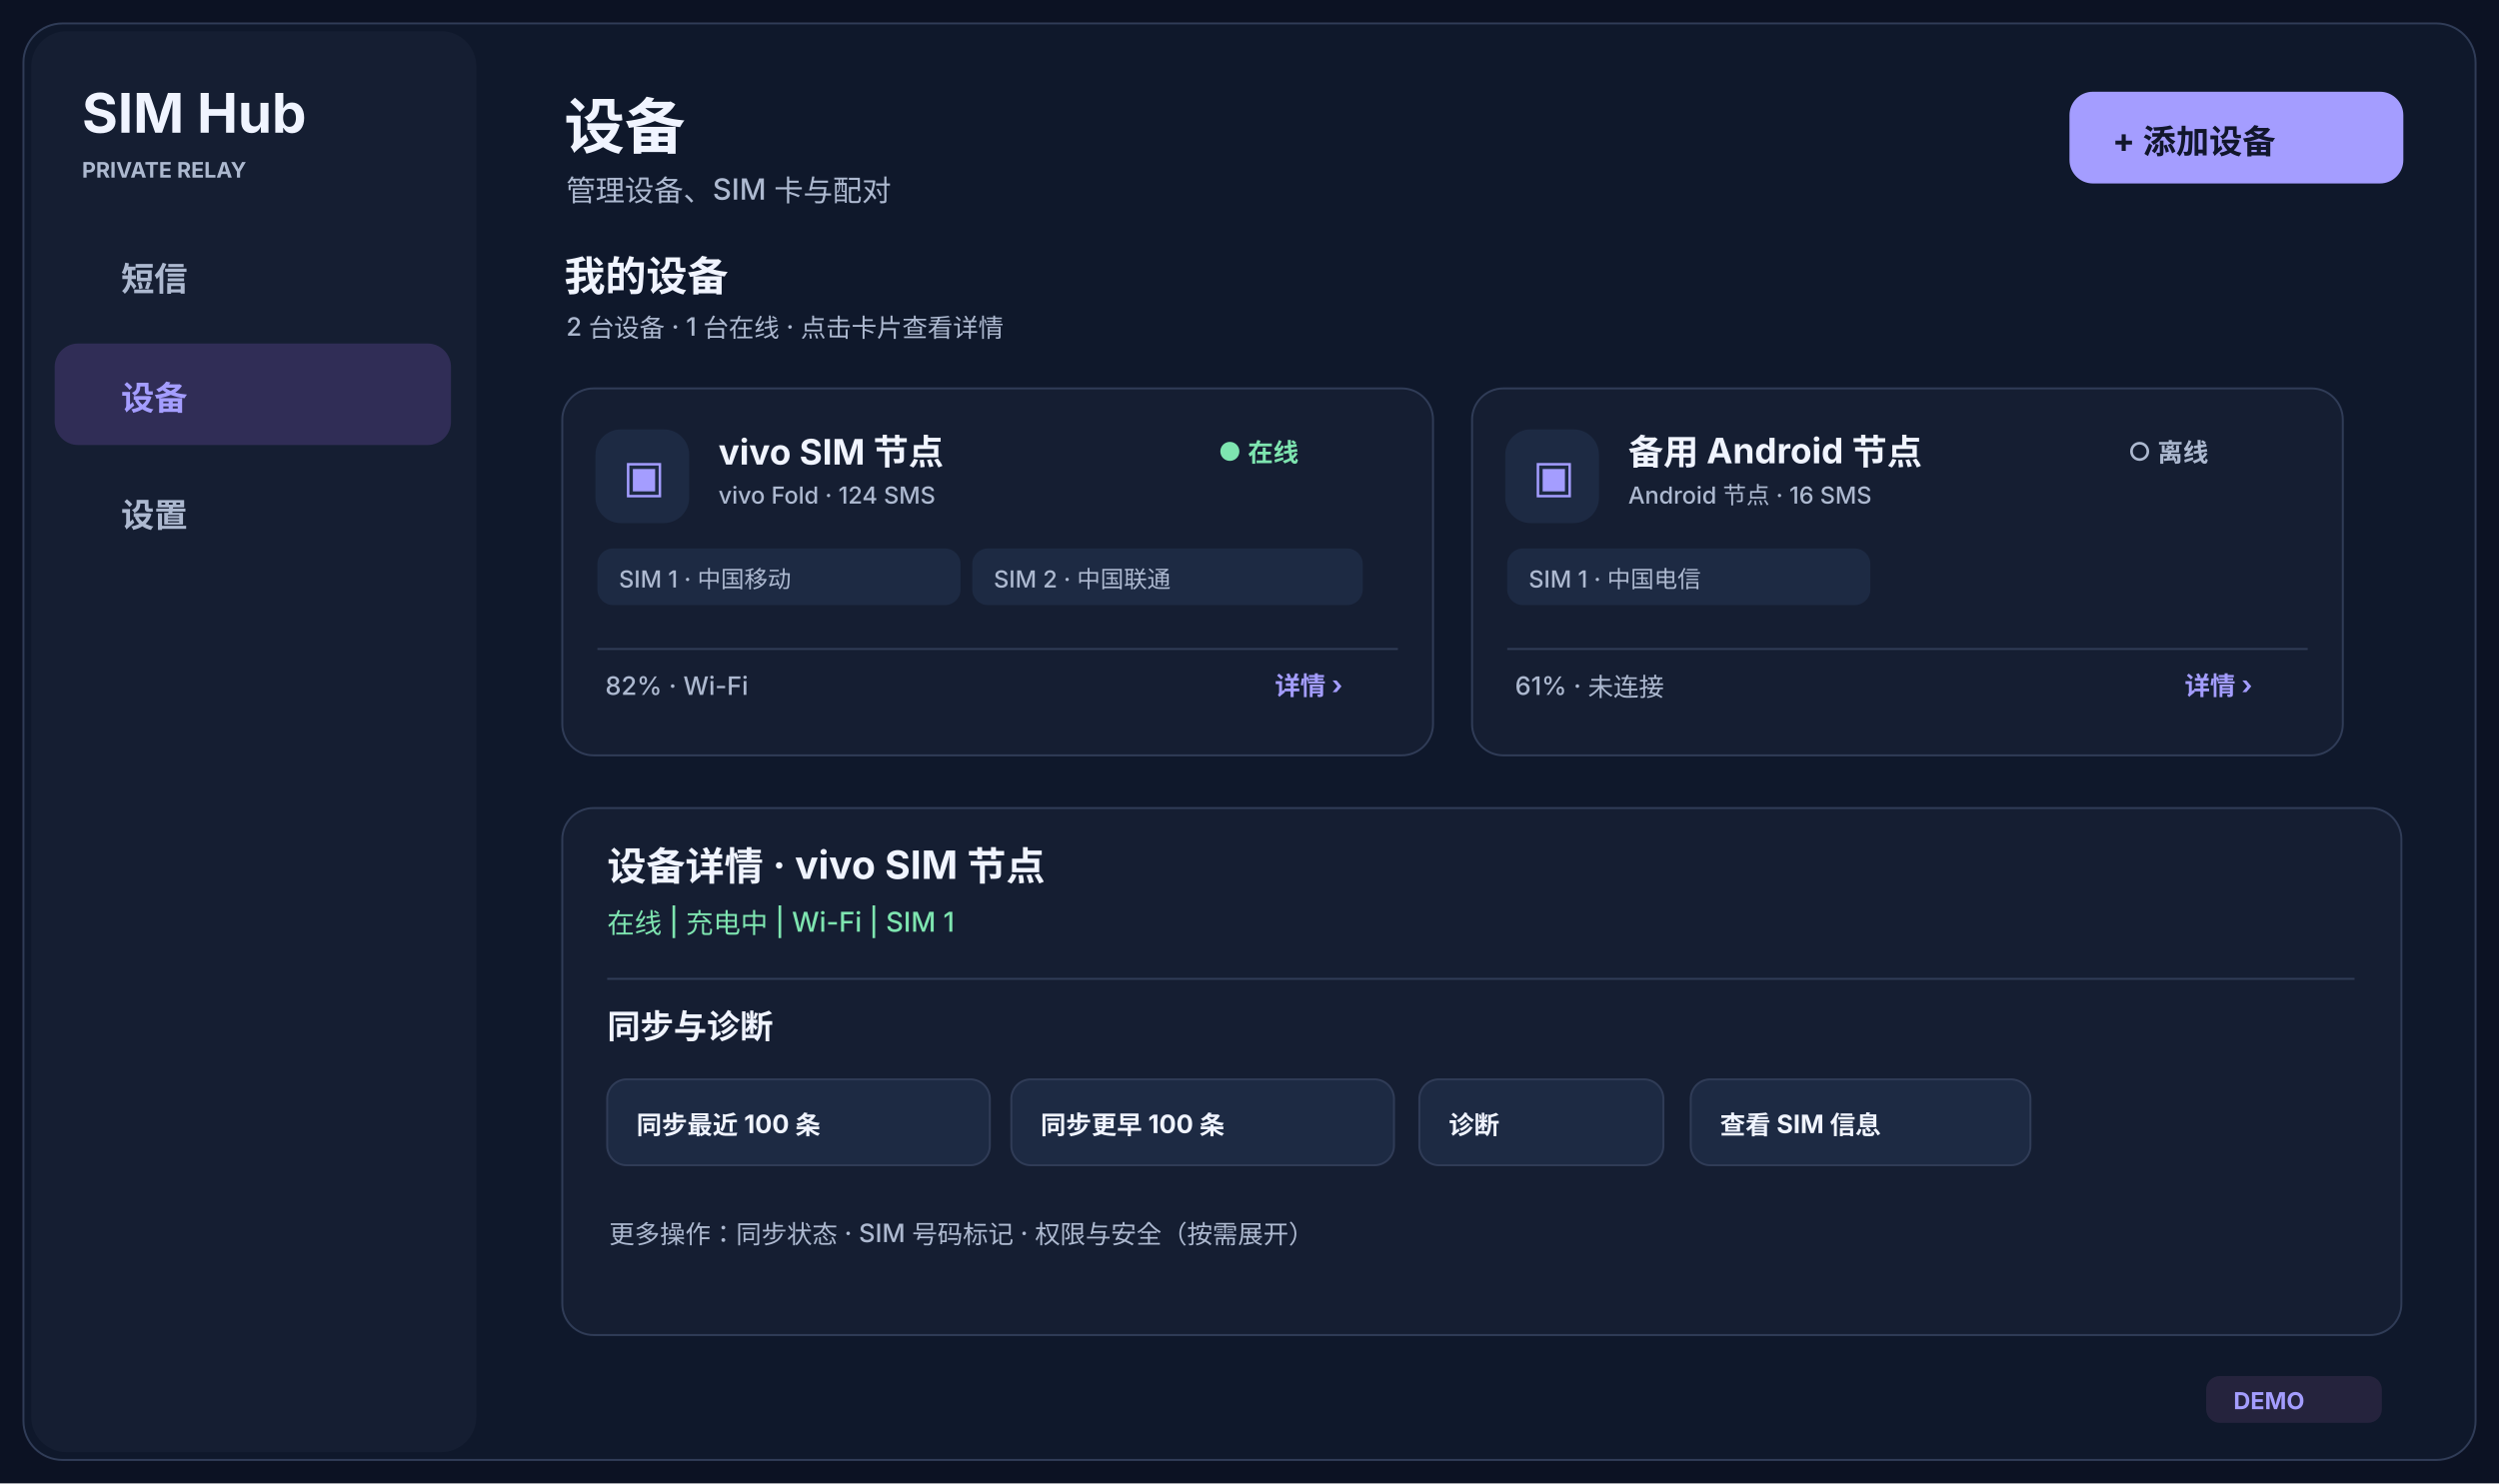
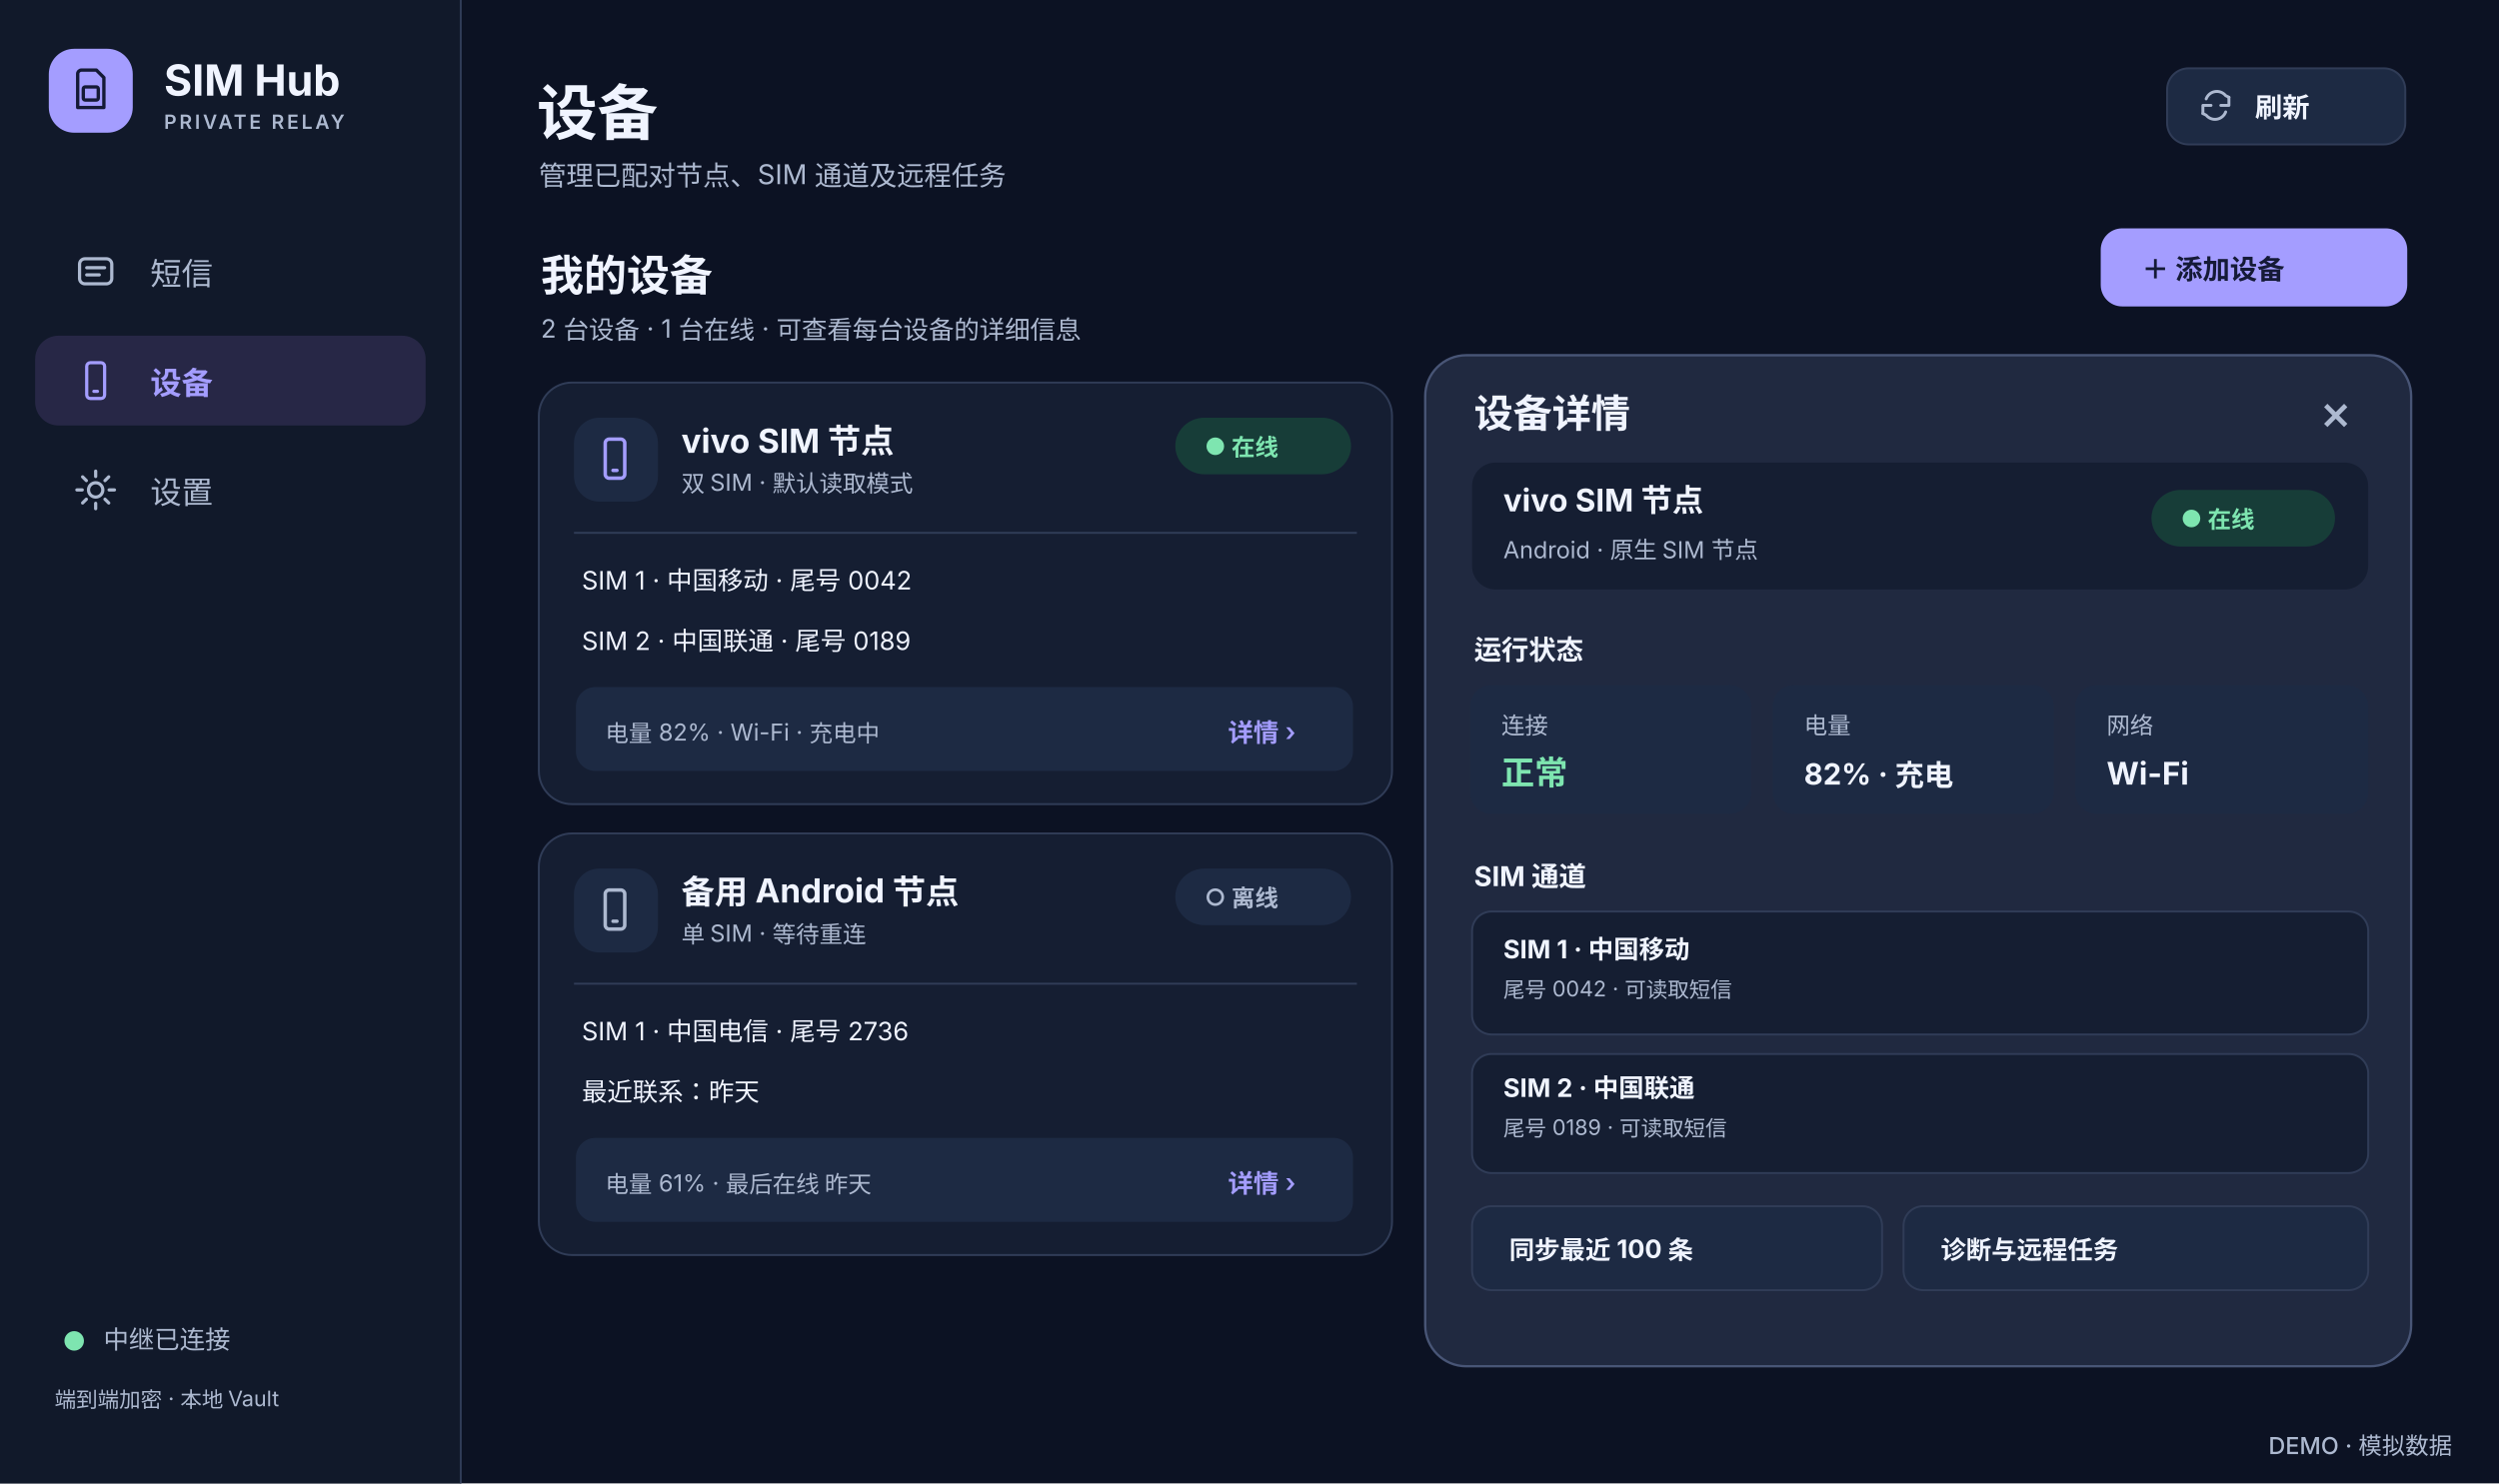
- <svg xmlns="http://www.w3.org/2000/svg" width="1280" height="760" viewBox="0 0 1280 760" role="img" aria-label="Illustrative v0.10 desktop device cards with separate SIM detail and actions">
-   <rect x="0" y="0" width="1280" height="760" rx="0" fill="#0C1223" stroke="none" />
-   <rect x="12" y="12" width="1256" height="736" rx="20" fill="#0F182B" stroke="#303C57" />
-   <rect x="16" y="16" width="228" height="728" rx="18" fill="#151E32" stroke="none" />
-   <text x="42" y="68" fill="#F0F4FF" font-size="28" font-weight="750" font-family="Inter, 'Noto Sans SC', 'Microsoft YaHei', sans-serif">SIM Hub</text>
-   <text x="42" y="91" fill="#ADB9D0" font-size="11" font-weight="700" font-family="Inter, 'Noto Sans SC', 'Microsoft YaHei', sans-serif">PRIVATE RELAY</text>
-   <text x="62" y="149" fill="#ADB9D0" font-size="17" font-weight="650" font-family="Inter, 'Noto Sans SC', 'Microsoft YaHei', sans-serif">短信</text>
-   <rect x="28" y="176" width="203" height="52" rx="12" fill="#302D56" stroke="none" />
-   <text x="62" y="210" fill="#A49DFF" font-size="17" font-weight="750" font-family="Inter, 'Noto Sans SC', 'Microsoft YaHei', sans-serif">设备</text>
-   <text x="62" y="270" fill="#ADB9D0" font-size="17" font-weight="650" font-family="Inter, 'Noto Sans SC', 'Microsoft YaHei', sans-serif">设置</text>
-   <text x="289" y="76" fill="#F0F4FF" font-size="31" font-weight="750" font-family="Inter, 'Noto Sans SC', 'Microsoft YaHei', sans-serif">设备</text>
-   <text x="290" y="103" fill="#ADB9D0" font-size="15" font-weight="500" font-family="Inter, 'Noto Sans SC', 'Microsoft YaHei', sans-serif">管理设备、SIM 卡与配对</text>
-   <rect x="1060" y="47" width="171" height="47" rx="12" fill="#A49DFF" stroke="none" />
-   <text x="1082" y="78" fill="#11162C" font-size="17" font-weight="750" font-family="Inter, 'Noto Sans SC', 'Microsoft YaHei', sans-serif">+ 添加设备</text>
-   <text x="289" y="149" fill="#F0F4FF" font-size="21" font-weight="680" font-family="Inter, 'Noto Sans SC', 'Microsoft YaHei', sans-serif">我的设备</text>
-   <text x="290" y="172" fill="#ADB9D0" font-size="13" font-weight="500" font-family="Inter, 'Noto Sans SC', 'Microsoft YaHei', sans-serif">2 台设备 · 1 台在线 · 点击卡片查看详情</text>
-   <rect x="288" y="199" width="446" height="188" rx="16" fill="#151E32" stroke="#303C57" />
-   <rect x="305" y="220" width="48" height="48" rx="13" fill="#1D2A43" stroke="none" />
-   <text x="319" y="252" fill="#A49DFF" font-size="23" font-weight="750" font-family="Inter, 'Noto Sans SC', 'Microsoft YaHei', sans-serif">▣</text>
-   <text x="368" y="238" fill="#F0F4FF" font-size="18" font-weight="700" font-family="Inter, 'Noto Sans SC', 'Microsoft YaHei', sans-serif">vivo SIM 节点</text>
-   <text x="368" y="258" fill="#ADB9D0" font-size="12" font-weight="500" font-family="Inter, 'Noto Sans SC', 'Microsoft YaHei', sans-serif">vivo Fold · 124 SMS</text>
-   <text x="624" y="236" fill="#7EE5B0" font-size="13" font-weight="600" font-family="Inter, 'Noto Sans SC', 'Microsoft YaHei', sans-serif">● 在线</text>
-   <rect x="306" y="281" width="186" height="29" rx="8" fill="#1D2A43" stroke="none" />
-   <text x="317" y="301" fill="#ADB9D0" font-size="12" font-weight="500" font-family="Inter, 'Noto Sans SC', 'Microsoft YaHei', sans-serif">SIM 1 · 中国移动</text>
-   <rect x="498" y="281" width="200" height="29" rx="8" fill="#1D2A43" stroke="none" />
-   <text x="509" y="301" fill="#ADB9D0" font-size="12" font-weight="500" font-family="Inter, 'Noto Sans SC', 'Microsoft YaHei', sans-serif">SIM 2 · 中国联通</text>
-   <rect x="306" y="332" width="410" height="1" rx="0" fill="#303C57" stroke="none" />
-   <text x="310" y="356" fill="#ADB9D0" font-size="13" font-weight="500" font-family="Inter, 'Noto Sans SC', 'Microsoft YaHei', sans-serif">82%   ·   Wi-Fi</text>
-   <text x="653" y="356" fill="#A49DFF" font-size="13" font-weight="650" font-family="Inter, 'Noto Sans SC', 'Microsoft YaHei', sans-serif">详情 ›</text>
-   <rect x="754" y="199" width="446" height="188" rx="16" fill="#151E32" stroke="#303C57" />
-   <rect x="771" y="220" width="48" height="48" rx="13" fill="#1D2A43" stroke="none" />
-   <text x="785" y="252" fill="#A49DFF" font-size="23" font-weight="750" font-family="Inter, 'Noto Sans SC', 'Microsoft YaHei', sans-serif">▣</text>
-   <text x="834" y="238" fill="#F0F4FF" font-size="18" font-weight="700" font-family="Inter, 'Noto Sans SC', 'Microsoft YaHei', sans-serif">备用 Android 节点</text>
-   <text x="834" y="258" fill="#ADB9D0" font-size="12" font-weight="500" font-family="Inter, 'Noto Sans SC', 'Microsoft YaHei', sans-serif">Android 节点 · 16 SMS</text>
-   <text x="1090" y="236" fill="#ADB9D0" font-size="13" font-weight="600" font-family="Inter, 'Noto Sans SC', 'Microsoft YaHei', sans-serif">○ 离线</text>
-   <rect x="772" y="281" width="186" height="29" rx="8" fill="#1D2A43" stroke="none" />
-   <text x="783" y="301" fill="#ADB9D0" font-size="12" font-weight="500" font-family="Inter, 'Noto Sans SC', 'Microsoft YaHei', sans-serif">SIM 1 · 中国电信</text>
-   <rect x="772" y="332" width="410" height="1" rx="0" fill="#303C57" stroke="none" />
-   <text x="776" y="356" fill="#ADB9D0" font-size="13" font-weight="500" font-family="Inter, 'Noto Sans SC', 'Microsoft YaHei', sans-serif">61%   ·   未连接</text>
-   <text x="1119" y="356" fill="#A49DFF" font-size="13" font-weight="650" font-family="Inter, 'Noto Sans SC', 'Microsoft YaHei', sans-serif">详情 ›</text>
-   <rect x="288" y="414" width="942" height="270" rx="16" fill="#151E32" stroke="#303C57" />
-   <text x="311" y="451" fill="#F0F4FF" font-size="20" font-weight="700" font-family="Inter, 'Noto Sans SC', 'Microsoft YaHei', sans-serif">设备详情 · vivo SIM 节点</text>
-   <text x="311" y="478" fill="#7EE5B0" font-size="14" font-weight="500" font-family="Inter, 'Noto Sans SC', 'Microsoft YaHei', sans-serif">在线   |   充电中   |   Wi-Fi   |   SIM 1</text>
-   <rect x="311" y="501" width="895" height="1" rx="0" fill="#303C57" stroke="none" />
-   <text x="311" y="532" fill="#F0F4FF" font-size="17" font-weight="700" font-family="Inter, 'Noto Sans SC', 'Microsoft YaHei', sans-serif">同步与诊断</text>
-   <rect x="311" y="553" width="196" height="44" rx="10" fill="#1D2A43" stroke="#303C57" />
-   <text x="326" y="581" fill="#F0F4FF" font-size="13" font-weight="650" font-family="Inter, 'Noto Sans SC', 'Microsoft YaHei', sans-serif">同步最近 100 条</text>
-   <rect x="518" y="553" width="196" height="44" rx="10" fill="#1D2A43" stroke="#303C57" />
-   <text x="533" y="581" fill="#F0F4FF" font-size="13" font-weight="650" font-family="Inter, 'Noto Sans SC', 'Microsoft YaHei', sans-serif">同步更早 100 条</text>
-   <rect x="727" y="553" width="125" height="44" rx="10" fill="#1D2A43" stroke="#303C57" />
-   <text x="742" y="581" fill="#F0F4FF" font-size="13" font-weight="650" font-family="Inter, 'Noto Sans SC', 'Microsoft YaHei', sans-serif">诊断</text>
-   <rect x="866" y="553" width="174" height="44" rx="10" fill="#1D2A43" stroke="#303C57" />
-   <text x="881" y="581" fill="#F0F4FF" font-size="13" font-weight="650" font-family="Inter, 'Noto Sans SC', 'Microsoft YaHei', sans-serif">查看 SIM 信息</text>
-   <text x="312" y="637" fill="#ADB9D0" font-size="13" font-weight="500" font-family="Inter, 'Noto Sans SC', 'Microsoft YaHei', sans-serif">更多操作：同步状态 · SIM 号码标记 · 权限与安全（按需展开）</text>
-   <rect x="1130" y="705" width="90" height="24" rx="7" fill="#25233D" stroke="none" />
-   <text x="1144" y="722" fill="#A49DFF" font-size="12" font-weight="700" font-family="Inter, 'Noto Sans SC', 'Microsoft YaHei', sans-serif">DEMO</text>
+ <svg xmlns="http://www.w3.org/2000/svg" width="1280" height="760" viewBox="0 0 1280 760" role="img" aria-label="SIM Hub current Web PWA device cards and native detail dialog, synthetic demo">
+   <defs>
+     <style>text{font-family:Inter,-apple-system,BlinkMacSystemFont,"Noto Sans SC","Microsoft YaHei","Segoe UI",sans-serif}</style>
+   </defs>
+   <rect x="0" y="0" width="1280" height="760" rx="0" fill="#0C1223" />
+   <rect x="0" y="0" width="236" height="760" rx="0" fill="#11192A" />
+   <path d="M236 0 L236 760" stroke="#303C57" stroke-width="1" fill="none" />
+   <rect x="25" y="25" width="43" height="43" rx="13" fill="#A49DFF" />
+   <g transform="translate(35 34) scale(0.9583333)" fill="none" stroke="#151A37" stroke-width="1.8" stroke-linecap="round" stroke-linejoin="round">
+     <path d="M7 2h8l4 4v16H5V4a2 2 0 0 1 2-2Z" />
+     <rect x="8" y="11" width="8" height="7" rx="1" />
+   </g>
+   <text x="84" y="49" fill="#F0F4FF" font-size="22" font-weight="750">SIM Hub</text>
+   <text x="84" y="66" fill="#ADB9D0" font-size="10" font-weight="600" letter-spacing="1.4">PRIVATE RELAY</text>
+   <g transform="translate(38 128) scale(0.9166667)" fill="none" stroke="#ADB9D0" stroke-width="1.8" stroke-linecap="round" stroke-linejoin="round">
+     <rect x="3" y="5" width="18" height="14" rx="3" />
+     <path d="M7 10h10M7 14h7" />
+   </g>
+   <text x="77" y="146" fill="#ADB9D0" font-size="16" font-weight="500">短信</text>
+   <rect x="18" y="172" width="200" height="46" rx="12" fill="#272746" />
+   <g transform="translate(38 184) scale(0.9166667)" fill="none" stroke="#A49DFF" stroke-width="1.8" stroke-linecap="round" stroke-linejoin="round">
+     <rect x="7" y="2" width="10" height="20" rx="2" />
+     <path d="M11 18h2" />
+   </g>
+   <text x="77" y="202" fill="#A49DFF" font-size="16" font-weight="700">设备</text>
+   <g transform="translate(38 240) scale(0.9166667)" fill="none" stroke="#ADB9D0" stroke-width="1.8" stroke-linecap="round" stroke-linejoin="round">
+     <circle cx="12" cy="12" r="4" />
+     <path d="M12 1.5v3m0 15v3M1.5 12h3m15 0h3M4.7 4.7l2.1 2.1m10.4 10.4 2.1 2.1M19.3 4.7l-2.1 2.1M6.8 17.2l-2.1 2.1" />
+   </g>
+   <text x="77" y="258" fill="#ADB9D0" font-size="16" font-weight="500">设置</text>
+   <circle cx="38" cy="687" r="5" fill="#7EE5B0" />
+   <text x="53" y="691" fill="#ADB9D0" font-size="13" font-weight="400">中继已连接</text>
+   <text x="28" y="721" fill="#ADB9D0" font-size="11" font-weight="400">端到端加密 · 本地 Vault</text>
+   <text x="275" y="69" fill="#F0F4FF" font-size="31" font-weight="730">设备</text>
+   <text x="276" y="95" fill="#ADB9D0" font-size="14" font-weight="400">管理已配对节点、SIM 通道及远程任务</text>
+   <rect x="1110" y="35" width="122" height="39" rx="11" fill="#1D2A43" stroke="#303C57" stroke-width="1" />
+   <g transform="translate(1125 44) scale(0.8333333)" fill="none" stroke="#ADB9D0" stroke-width="1.8" stroke-linecap="round" stroke-linejoin="round">
+     <path d="M20 7v5h-5M4 17v-5h5" />
+     <path d="M6 8a7 7 0 0 1 12-2l2 1M4 17l2 1a7 7 0 0 0 12-2" />
+   </g>
+   <text x="1155" y="60" fill="#F0F4FF" font-size="14" font-weight="600">刷新</text>
+   <rect x="1076" y="117" width="157" height="40" rx="11" fill="#A49DFF" />
+   <text x="1097" y="143" fill="#151A37" font-size="14" font-weight="750">＋ 添加设备</text>
+   <text x="277" y="149" fill="#F0F4FF" font-size="22" font-weight="700">我的设备</text>
+   <text x="277" y="173" fill="#ADB9D0" font-size="13" font-weight="400">2 台设备 · 1 台在线 · 可查看每台设备的详细信息</text>
+   <rect x="276" y="196" width="437" height="216" rx="17" fill="#151E32" stroke="#303C57" stroke-width="1" />
+   <rect x="294" y="214" width="43" height="43" rx="13" fill="#1D2A43" />
+   <g transform="translate(303 223) scale(1)" fill="none" stroke="#A49DFF" stroke-width="1.8" stroke-linecap="round" stroke-linejoin="round">
+     <rect x="7" y="2" width="10" height="20" rx="2" />
+     <path d="M11 18h2" />
+   </g>
+   <text x="349" y="232" fill="#F0F4FF" font-size="17" font-weight="700">vivo SIM 节点</text>
+   <text x="349" y="252" fill="#ADB9D0" font-size="12" font-weight="400">双 SIM · 默认读取模式</text>
+   <rect x="602" y="214" width="90" height="29" rx="15" fill="#173D38" />
+   <text x="617" y="233" fill="#7EE5B0" font-size="12" font-weight="650">● 在线</text>
+   <path d="M294 273 L695 273" stroke="#303C57" stroke-width="1" fill="none" />
+   <text x="298" y="302" fill="#F0F4FF" font-size="13" font-weight="400">SIM 1 · 中国移动 · 尾号 0042</text>
+   <text x="298" y="333" fill="#F0F4FF" font-size="13" font-weight="400">SIM 2 · 中国联通 · 尾号 0189</text>
+   <rect x="295" y="352" width="398" height="43" rx="10" fill="#1D2A43" />
+   <text x="310" y="380" fill="#ADB9D0" font-size="12" font-weight="400">电量 82%    ·    Wi-Fi    ·    充电中</text>
+   <text x="629" y="380" fill="#A49DFF" font-size="13" font-weight="600">详情  ›</text>
+   <rect x="276" y="427" width="437" height="216" rx="17" fill="#151E32" stroke="#303C57" stroke-width="1" />
+   <rect x="294" y="445" width="43" height="43" rx="13" fill="#1D2A43" />
+   <g transform="translate(303 454) scale(1)" fill="none" stroke="#ADB9D0" stroke-width="1.8" stroke-linecap="round" stroke-linejoin="round">
+     <rect x="7" y="2" width="10" height="20" rx="2" />
+     <path d="M11 18h2" />
+   </g>
+   <text x="349" y="463" fill="#F0F4FF" font-size="17" font-weight="700">备用 Android 节点</text>
+   <text x="349" y="483" fill="#ADB9D0" font-size="12" font-weight="400">单 SIM · 等待重连</text>
+   <rect x="602" y="445" width="90" height="29" rx="15" fill="#1D2A43" />
+   <text x="617" y="464" fill="#ADB9D0" font-size="12" font-weight="650">○ 离线</text>
+   <path d="M294 504 L695 504" stroke="#303C57" stroke-width="1" fill="none" />
+   <text x="298" y="533" fill="#F0F4FF" font-size="13" font-weight="400">SIM 1 · 中国电信 · 尾号 2736</text>
+   <text x="298" y="564" fill="#F0F4FF" font-size="13" font-weight="400">最近联系：昨天</text>
+   <rect x="295" y="583" width="398" height="43" rx="10" fill="#1D2A43" />
+   <text x="310" y="611" fill="#ADB9D0" font-size="12" font-weight="400">电量 61%    ·    最后在线 昨天</text>
+   <text x="629" y="611" fill="#A49DFF" font-size="13" font-weight="600">详情  ›</text>
+   <rect x="730" y="182" width="505" height="518" rx="21" fill="#202940" stroke="#485576" stroke-width="1.2" />
+   <text x="755" y="219" fill="#F0F4FF" font-size="20" font-weight="750">设备详情</text>
+   <text x="1188" y="220" fill="#ADB9D0" font-size="25" font-weight="500">×</text>
+   <rect x="754" y="237" width="459" height="65" rx="12" fill="#151E32" />
+   <text x="770" y="262" fill="#F0F4FF" font-size="16" font-weight="750">vivo SIM 节点</text>
+   <text x="770" y="286" fill="#ADB9D0" font-size="12" font-weight="400">Android  ·  原生 SIM 节点</text>
+   <rect x="1102" y="251" width="94" height="29" rx="15" fill="#173D38" />
+   <text x="1117" y="270" fill="#7EE5B0" font-size="12" font-weight="650">● 在线</text>
+   <text x="755" y="338" fill="#F0F4FF" font-size="14" font-weight="700">运行状态</text>
+   <rect x="753" y="351" width="144" height="66" rx="11" fill="#1D2A43" />
+   <text x="769" y="376" fill="#ADB9D0" font-size="12" font-weight="400">连接</text>
+   <text x="769" y="402" fill="#7EE5B0" font-size="17" font-weight="700">正常</text>
+   <rect x="908" y="351" width="144" height="66" rx="11" fill="#1D2A43" />
+   <text x="924" y="376" fill="#ADB9D0" font-size="12" font-weight="400">电量</text>
+   <text x="924" y="402" fill="#F0F4FF" font-size="15" font-weight="700">82% · 充电</text>
+   <rect x="1063" y="351" width="150" height="66" rx="11" fill="#1D2A43" />
+   <text x="1079" y="376" fill="#ADB9D0" font-size="12" font-weight="400">网络</text>
+   <text x="1079" y="402" fill="#F0F4FF" font-size="16" font-weight="700">Wi-Fi</text>
+   <text x="755" y="454" fill="#F0F4FF" font-size="14" font-weight="700">SIM 通道</text>
+   <rect x="754" y="467" width="459" height="63" rx="10" fill="#151E32" stroke="#303C57" stroke-width="1" />
+   <text x="770" y="491" fill="#F0F4FF" font-size="13" font-weight="650">SIM 1 · 中国移动</text>
+   <text x="770" y="511" fill="#ADB9D0" font-size="11" font-weight="400">尾号 0042 · 可读取短信</text>
+   <rect x="754" y="540" width="459" height="61" rx="10" fill="#151E32" stroke="#303C57" stroke-width="1" />
+   <text x="770" y="562" fill="#F0F4FF" font-size="13" font-weight="650">SIM 2 · 中国联通</text>
+   <text x="770" y="582" fill="#ADB9D0" font-size="11" font-weight="400">尾号 0189 · 可读取短信</text>
+   <rect x="754" y="618" width="210" height="43" rx="10" fill="#1D2A43" stroke="#303C57" stroke-width="1" />
+   <text x="773" y="645" fill="#F0F4FF" font-size="13" font-weight="650">同步最近 100 条</text>
+   <rect x="975" y="618" width="238" height="43" rx="10" fill="#1D2A43" stroke="#303C57" stroke-width="1" />
+   <text x="994" y="645" fill="#F0F4FF" font-size="13" font-weight="650">诊断与远程任务</text>
+   <text x="1256" y="745" fill="#ADB9D0" font-size="12" font-weight="500" text-anchor="end">DEMO · 模拟数据</text>
</svg>
